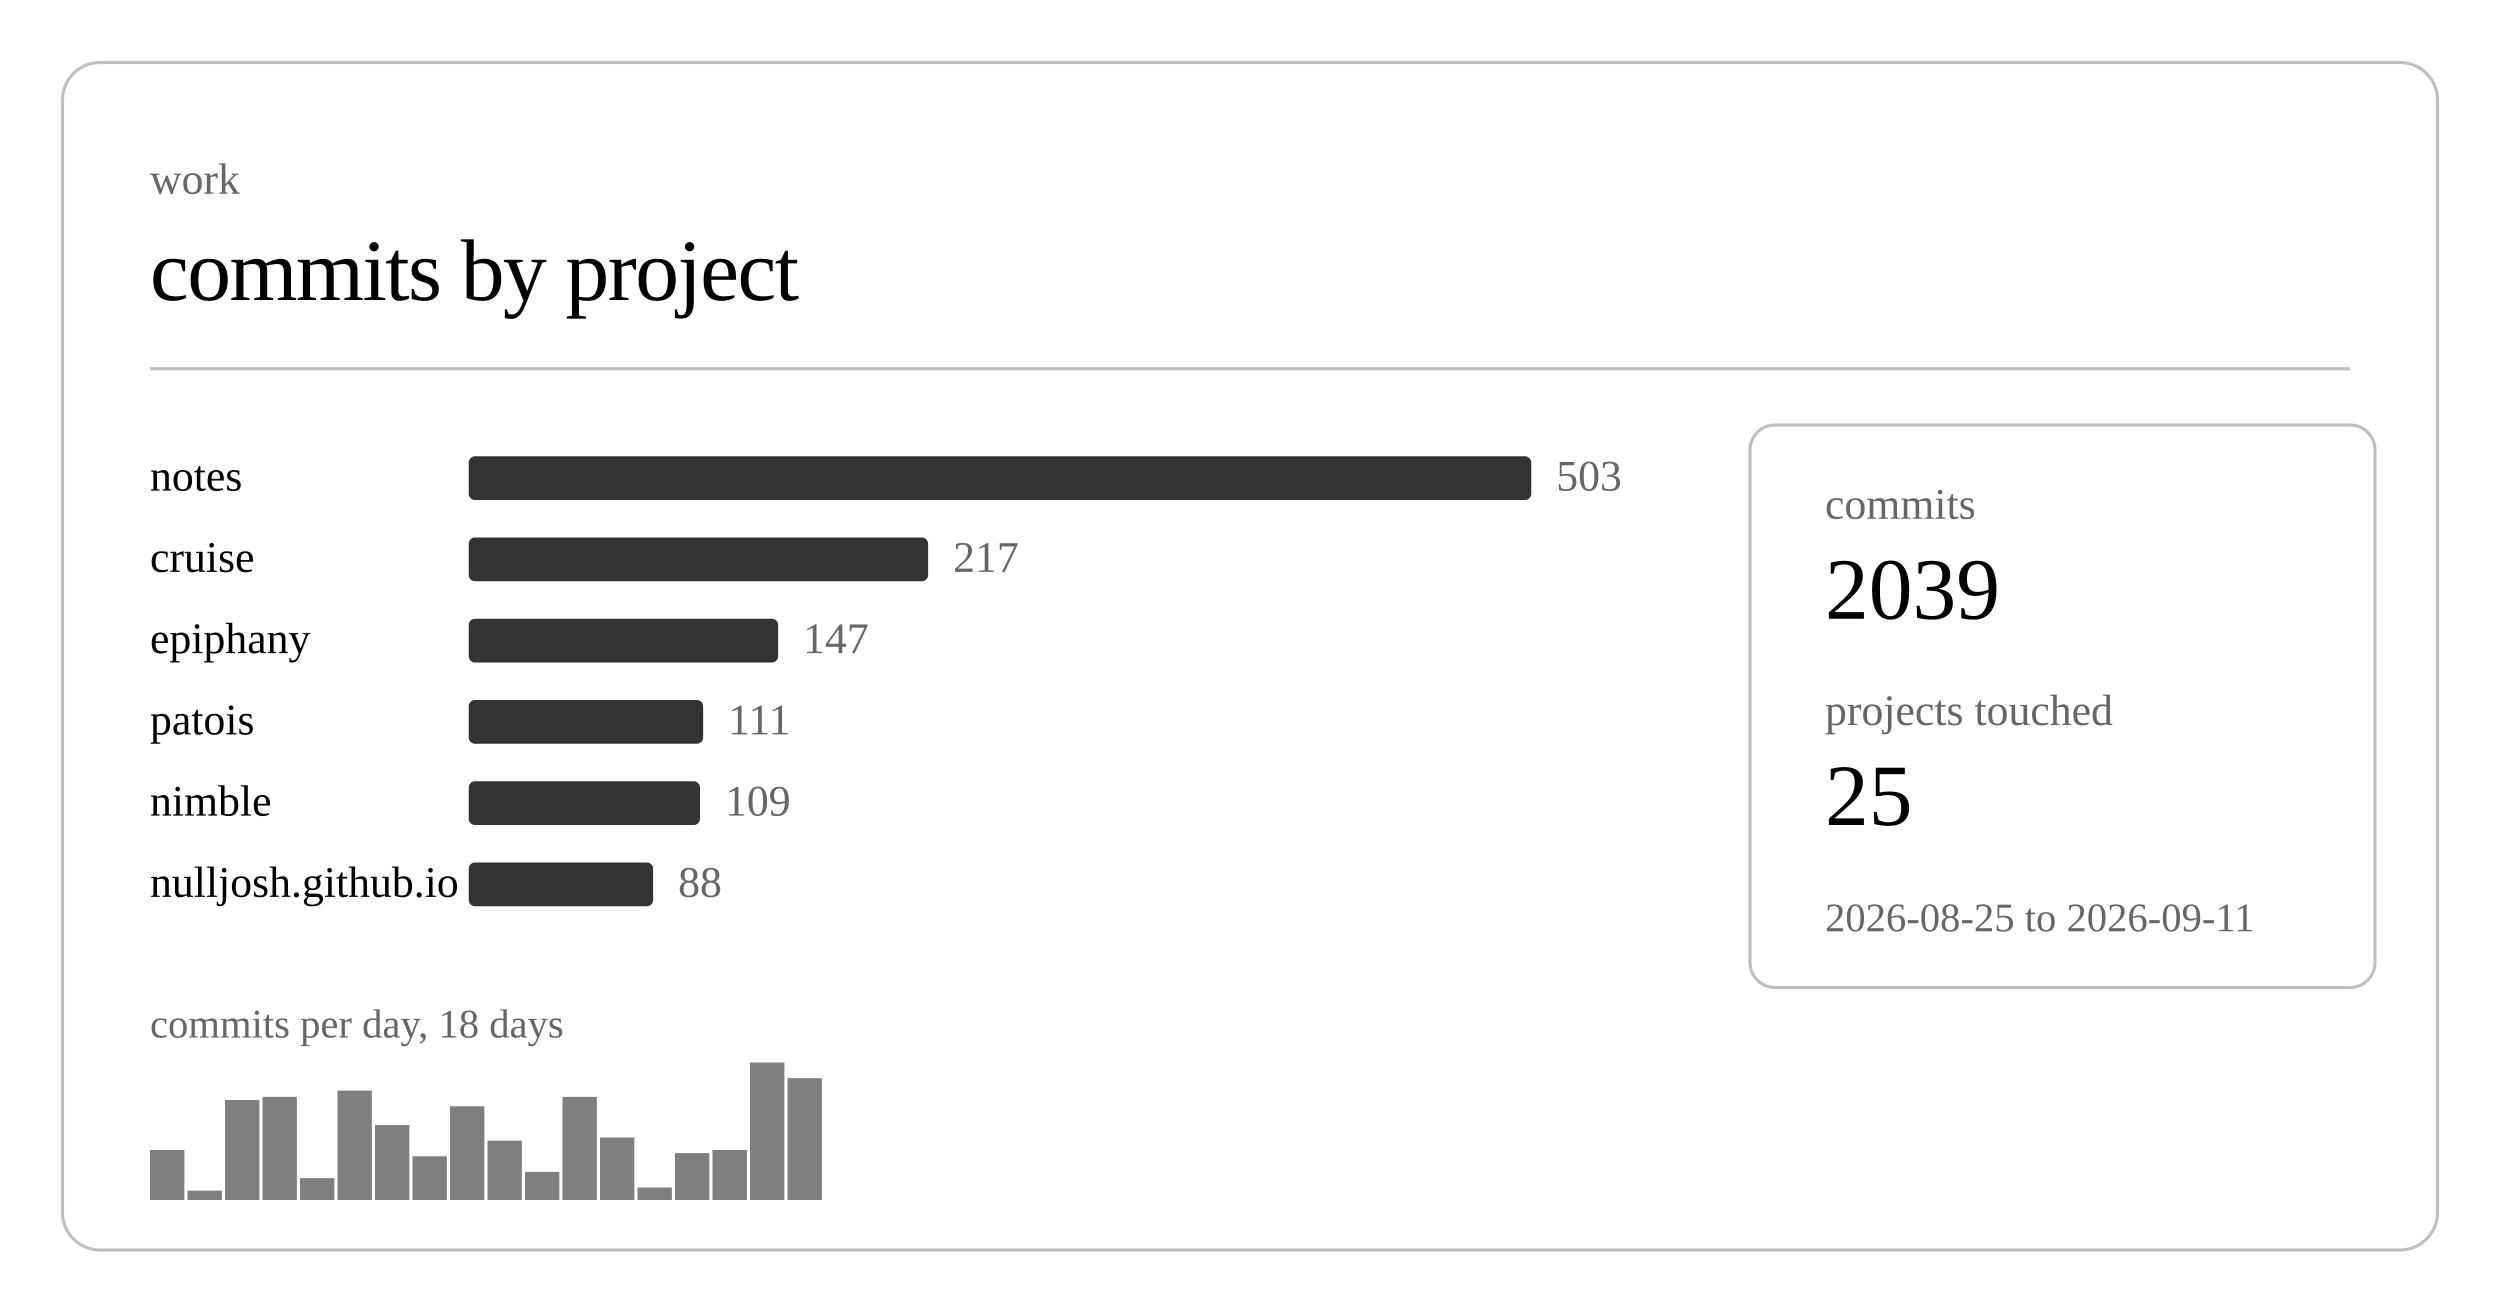
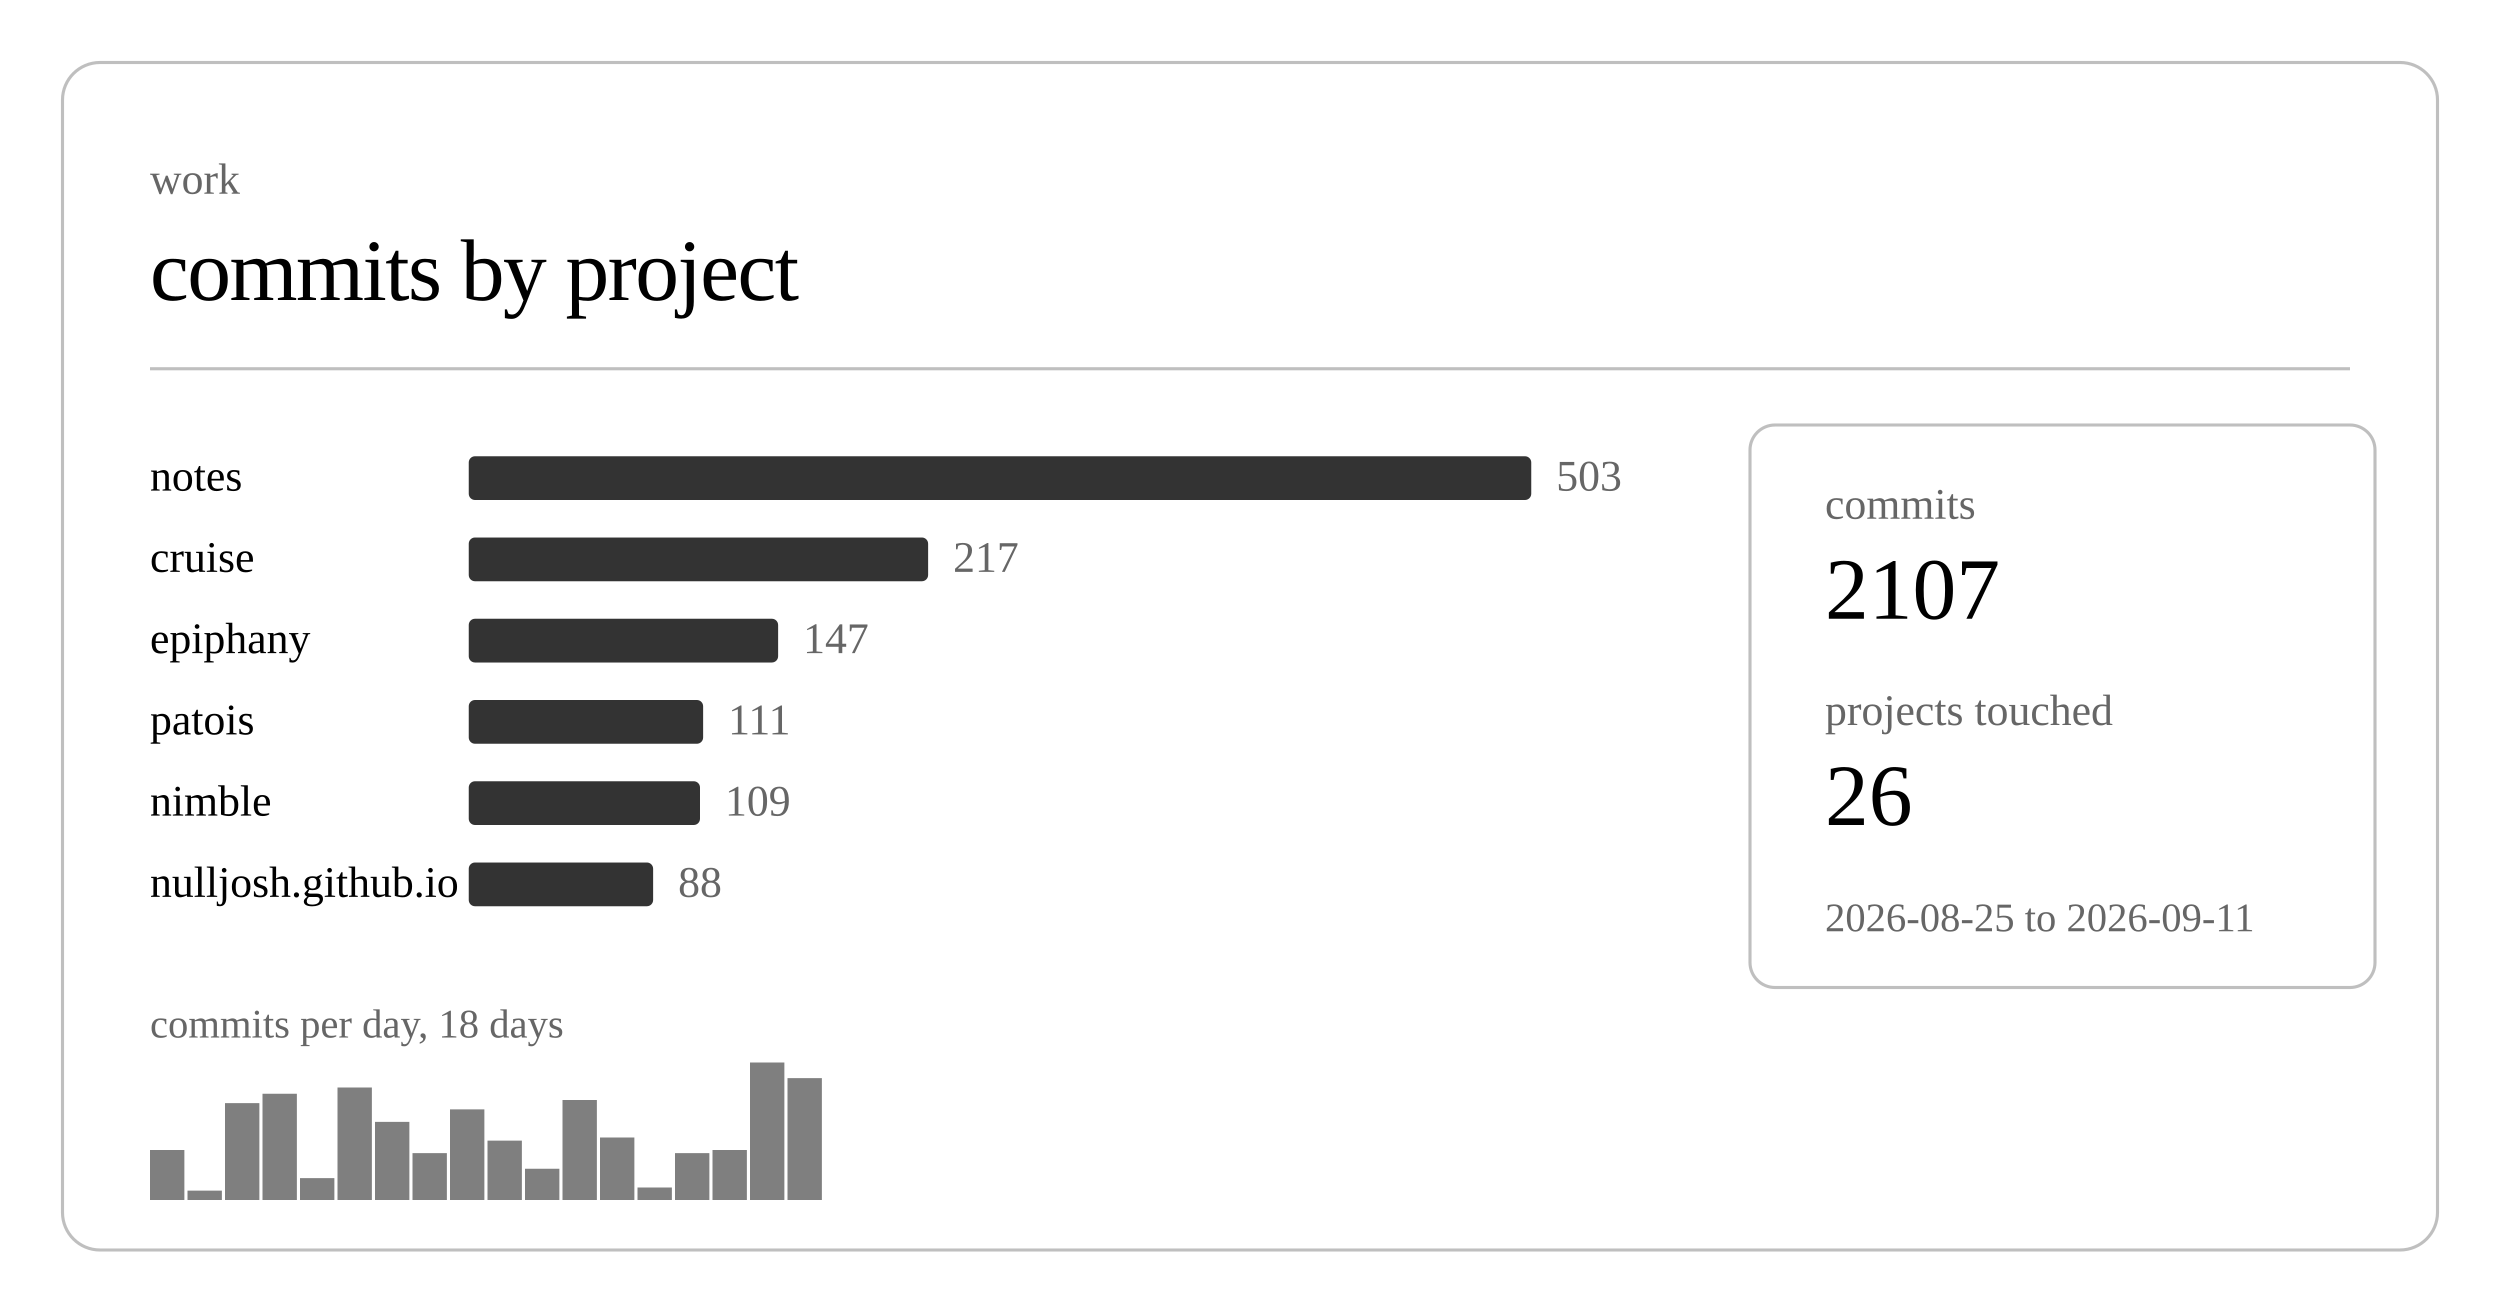
<svg xmlns="http://www.w3.org/2000/svg" class="post-header-svg graph-svg" viewBox="0 0 800 420" width="800" height="420">
  <rect x="20" y="20" width="760" height="380" rx="12" ry="12" fill="none" stroke="currentColor" stroke-width="1" opacity="0.25" />
  <text fill="currentColor" x="48" y="62" font-size="14" opacity="0.6">work</text>
  <text fill="currentColor" x="48" y="96" font-size="28" font-weight="300" letter-spacing="-0.5">commits by project</text>
  <line stroke="currentColor" x1="48" y1="118" x2="752" y2="118" stroke-width="1" opacity="0.25" />
  <a href="https://github.com/nulljosh/notes">
    <text fill="currentColor" x="48" y="157" font-size="14">notes</text>
  </a>
  <rect x="150" y="146" width="340" height="14" rx="2" fill="currentColor" opacity="0.8" />
  <text fill="currentColor" x="498" y="157" font-size="14" opacity="0.6">503</text>
  <a href="https://github.com/nulljosh/cruise">
    <text fill="currentColor" x="48" y="183" font-size="14">cruise</text>
  </a>
  <rect x="150" y="172" width="147" height="14" rx="2" fill="currentColor" opacity="0.8" />
  <text fill="currentColor" x="305" y="183" font-size="14" opacity="0.6">217</text>
  <a href="https://github.com/nulljosh/epiphany">
    <text fill="currentColor" x="48" y="209" font-size="14">epiphany</text>
  </a>
  <rect x="150" y="198" width="99" height="14" rx="2" fill="currentColor" opacity="0.8" />
  <text fill="currentColor" x="257" y="209" font-size="14" opacity="0.6">147</text>
  <a href="https://github.com/nulljosh/patois">
    <text fill="currentColor" x="48" y="235" font-size="14">patois</text>
  </a>
  <rect x="150" y="224" width="75" height="14" rx="2" fill="currentColor" opacity="0.8" />
  <text fill="currentColor" x="233" y="235" font-size="14" opacity="0.6">111</text>
  <a href="https://github.com/nulljosh/nimble">
    <text fill="currentColor" x="48" y="261" font-size="14">nimble</text>
  </a>
  <rect x="150" y="250" width="74" height="14" rx="2" fill="currentColor" opacity="0.8" />
  <text fill="currentColor" x="232" y="261" font-size="14" opacity="0.6">109</text>
  <a href="https://github.com/nulljosh/nulljosh.github.io">
    <text fill="currentColor" x="48" y="287" font-size="14">nulljosh.github.io</text>
  </a>
  <rect x="150" y="276" width="59" height="14" rx="2" fill="currentColor" opacity="0.8" />
  <text fill="currentColor" x="217" y="287" font-size="14" opacity="0.6">88</text>
  <rect x="48.0" y="368" width="11.0" height="16" fill="currentColor" opacity="0.5" />
  <rect x="60.0" y="381" width="11.0" height="3" fill="currentColor" opacity="0.5" />
-   <rect x="72.0" y="352" width="11.0" height="32" fill="currentColor" opacity="0.5" />
-   <rect x="84.0" y="351" width="11.0" height="33" fill="currentColor" opacity="0.5" />
+   <rect x="72.0" y="353" width="11.0" height="31" fill="currentColor" opacity="0.5" />
+   <rect x="84.0" y="350" width="11.0" height="34" fill="currentColor" opacity="0.5" />
  <rect x="96.0" y="377" width="11.0" height="7" fill="currentColor" opacity="0.5" />
-   <rect x="108.0" y="349" width="11.0" height="35" fill="currentColor" opacity="0.5" />
-   <rect x="120.0" y="360" width="11.0" height="24" fill="currentColor" opacity="0.5" />
-   <rect x="132.0" y="370" width="11.0" height="14" fill="currentColor" opacity="0.5" />
-   <rect x="144.0" y="354" width="11.0" height="30" fill="currentColor" opacity="0.5" />
+   <rect x="108.0" y="348" width="11.0" height="36" fill="currentColor" opacity="0.5" />
+   <rect x="120.0" y="359" width="11.0" height="25" fill="currentColor" opacity="0.5" />
+   <rect x="132.0" y="369" width="11.0" height="15" fill="currentColor" opacity="0.5" />
+   <rect x="144.0" y="355" width="11.0" height="29" fill="currentColor" opacity="0.5" />
  <rect x="156.0" y="365" width="11.0" height="19" fill="currentColor" opacity="0.5" />
-   <rect x="168.0" y="375" width="11.0" height="9" fill="currentColor" opacity="0.5" />
-   <rect x="180.0" y="351" width="11.0" height="33" fill="currentColor" opacity="0.5" />
+   <rect x="168.0" y="374" width="11.0" height="10" fill="currentColor" opacity="0.5" />
+   <rect x="180.0" y="352" width="11.0" height="32" fill="currentColor" opacity="0.5" />
  <rect x="192.0" y="364" width="11.0" height="20" fill="currentColor" opacity="0.5" />
  <rect x="204.0" y="380" width="11.0" height="4" fill="currentColor" opacity="0.5" />
  <rect x="216.0" y="369" width="11.0" height="15" fill="currentColor" opacity="0.5" />
  <rect x="228.0" y="368" width="11.0" height="16" fill="currentColor" opacity="0.5" />
  <rect x="240.0" y="340" width="11.0" height="44" fill="currentColor" opacity="0.5" />
  <rect x="252.0" y="345" width="11.0" height="39" fill="currentColor" opacity="0.5" />
  <text fill="currentColor" x="48" y="332" font-size="13" opacity="0.6">commits per day, 18 days</text>
  <rect x="560" y="136" width="200" height="180" rx="8" ry="8" fill="none" stroke="currentColor" stroke-width="1" opacity="0.25" />
  <text fill="currentColor" x="584" y="166" font-size="14" opacity="0.6">commits</text>
-   <text fill="currentColor" x="584" y="198" font-size="28" font-weight="500">2039</text>
+   <text fill="currentColor" x="584" y="198" font-size="28" font-weight="500">2107</text>
  <text fill="currentColor" x="584" y="232" font-size="14" opacity="0.6">projects touched</text>
-   <text fill="currentColor" x="584" y="264" font-size="28" font-weight="500">25</text>
+   <text fill="currentColor" x="584" y="264" font-size="28" font-weight="500">26</text>
  <text fill="currentColor" x="584" y="298" font-size="13" opacity="0.6">2026-08-25 to 2026-09-11</text>
</svg>
